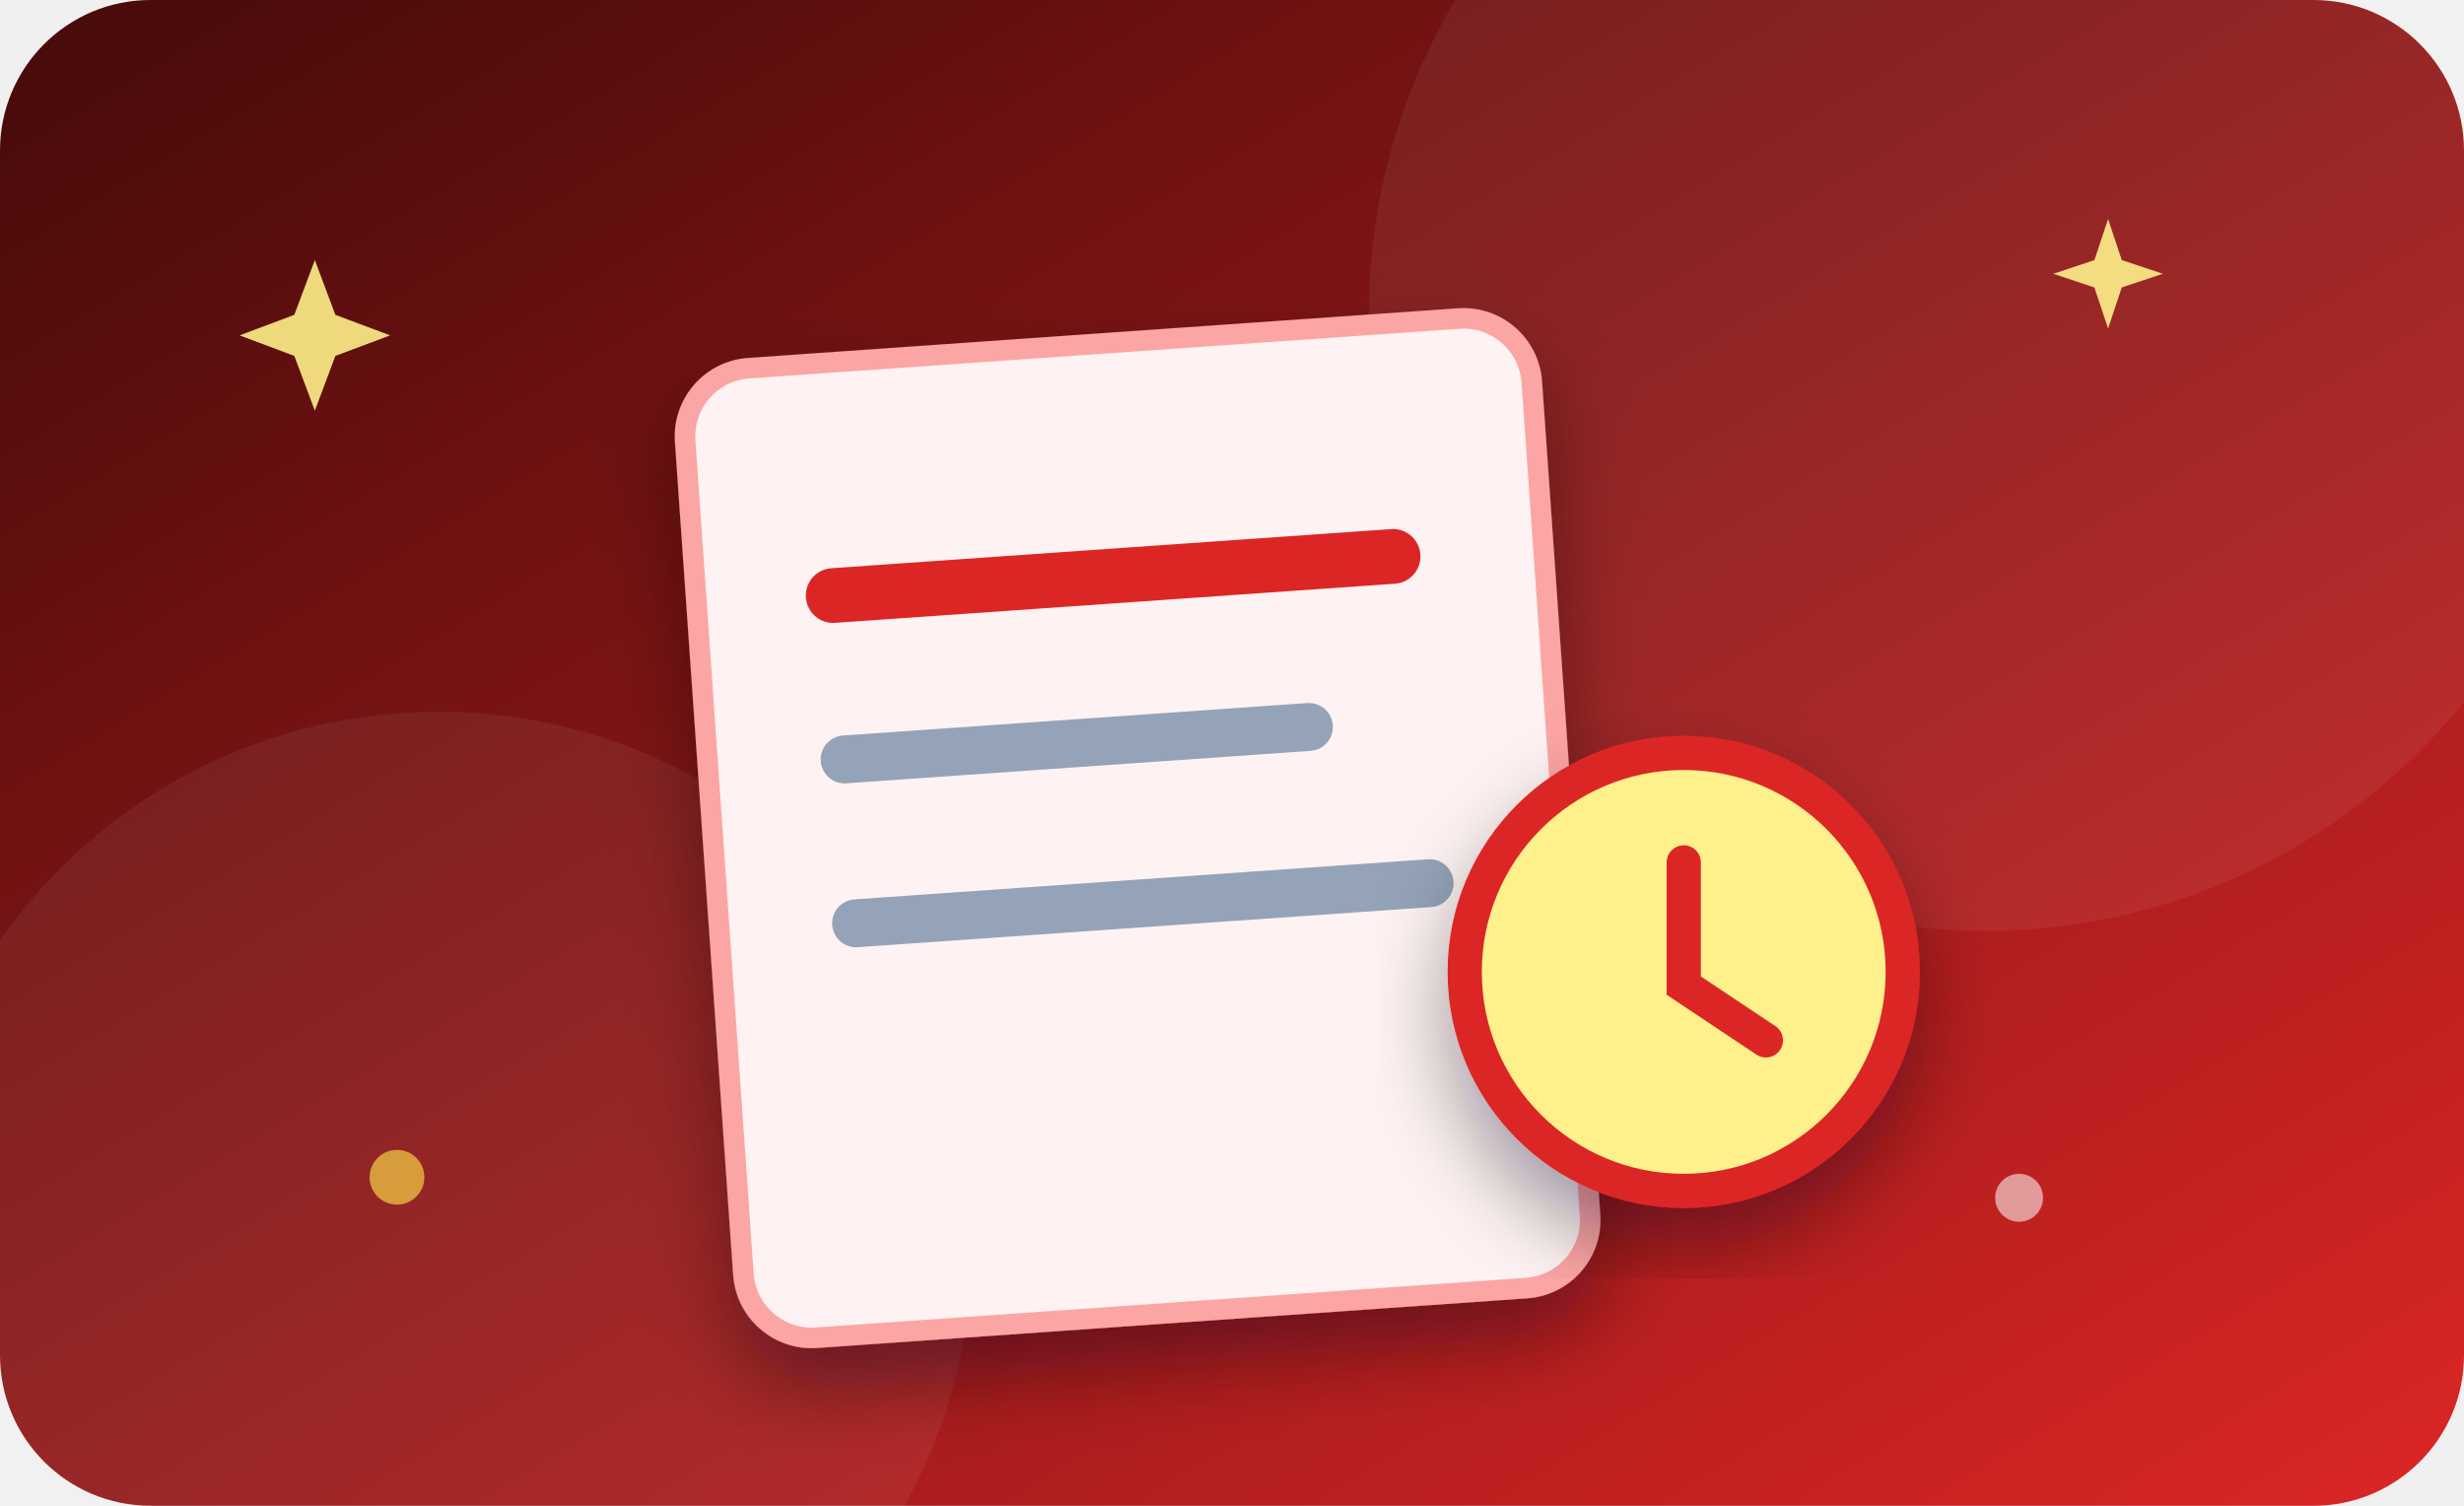
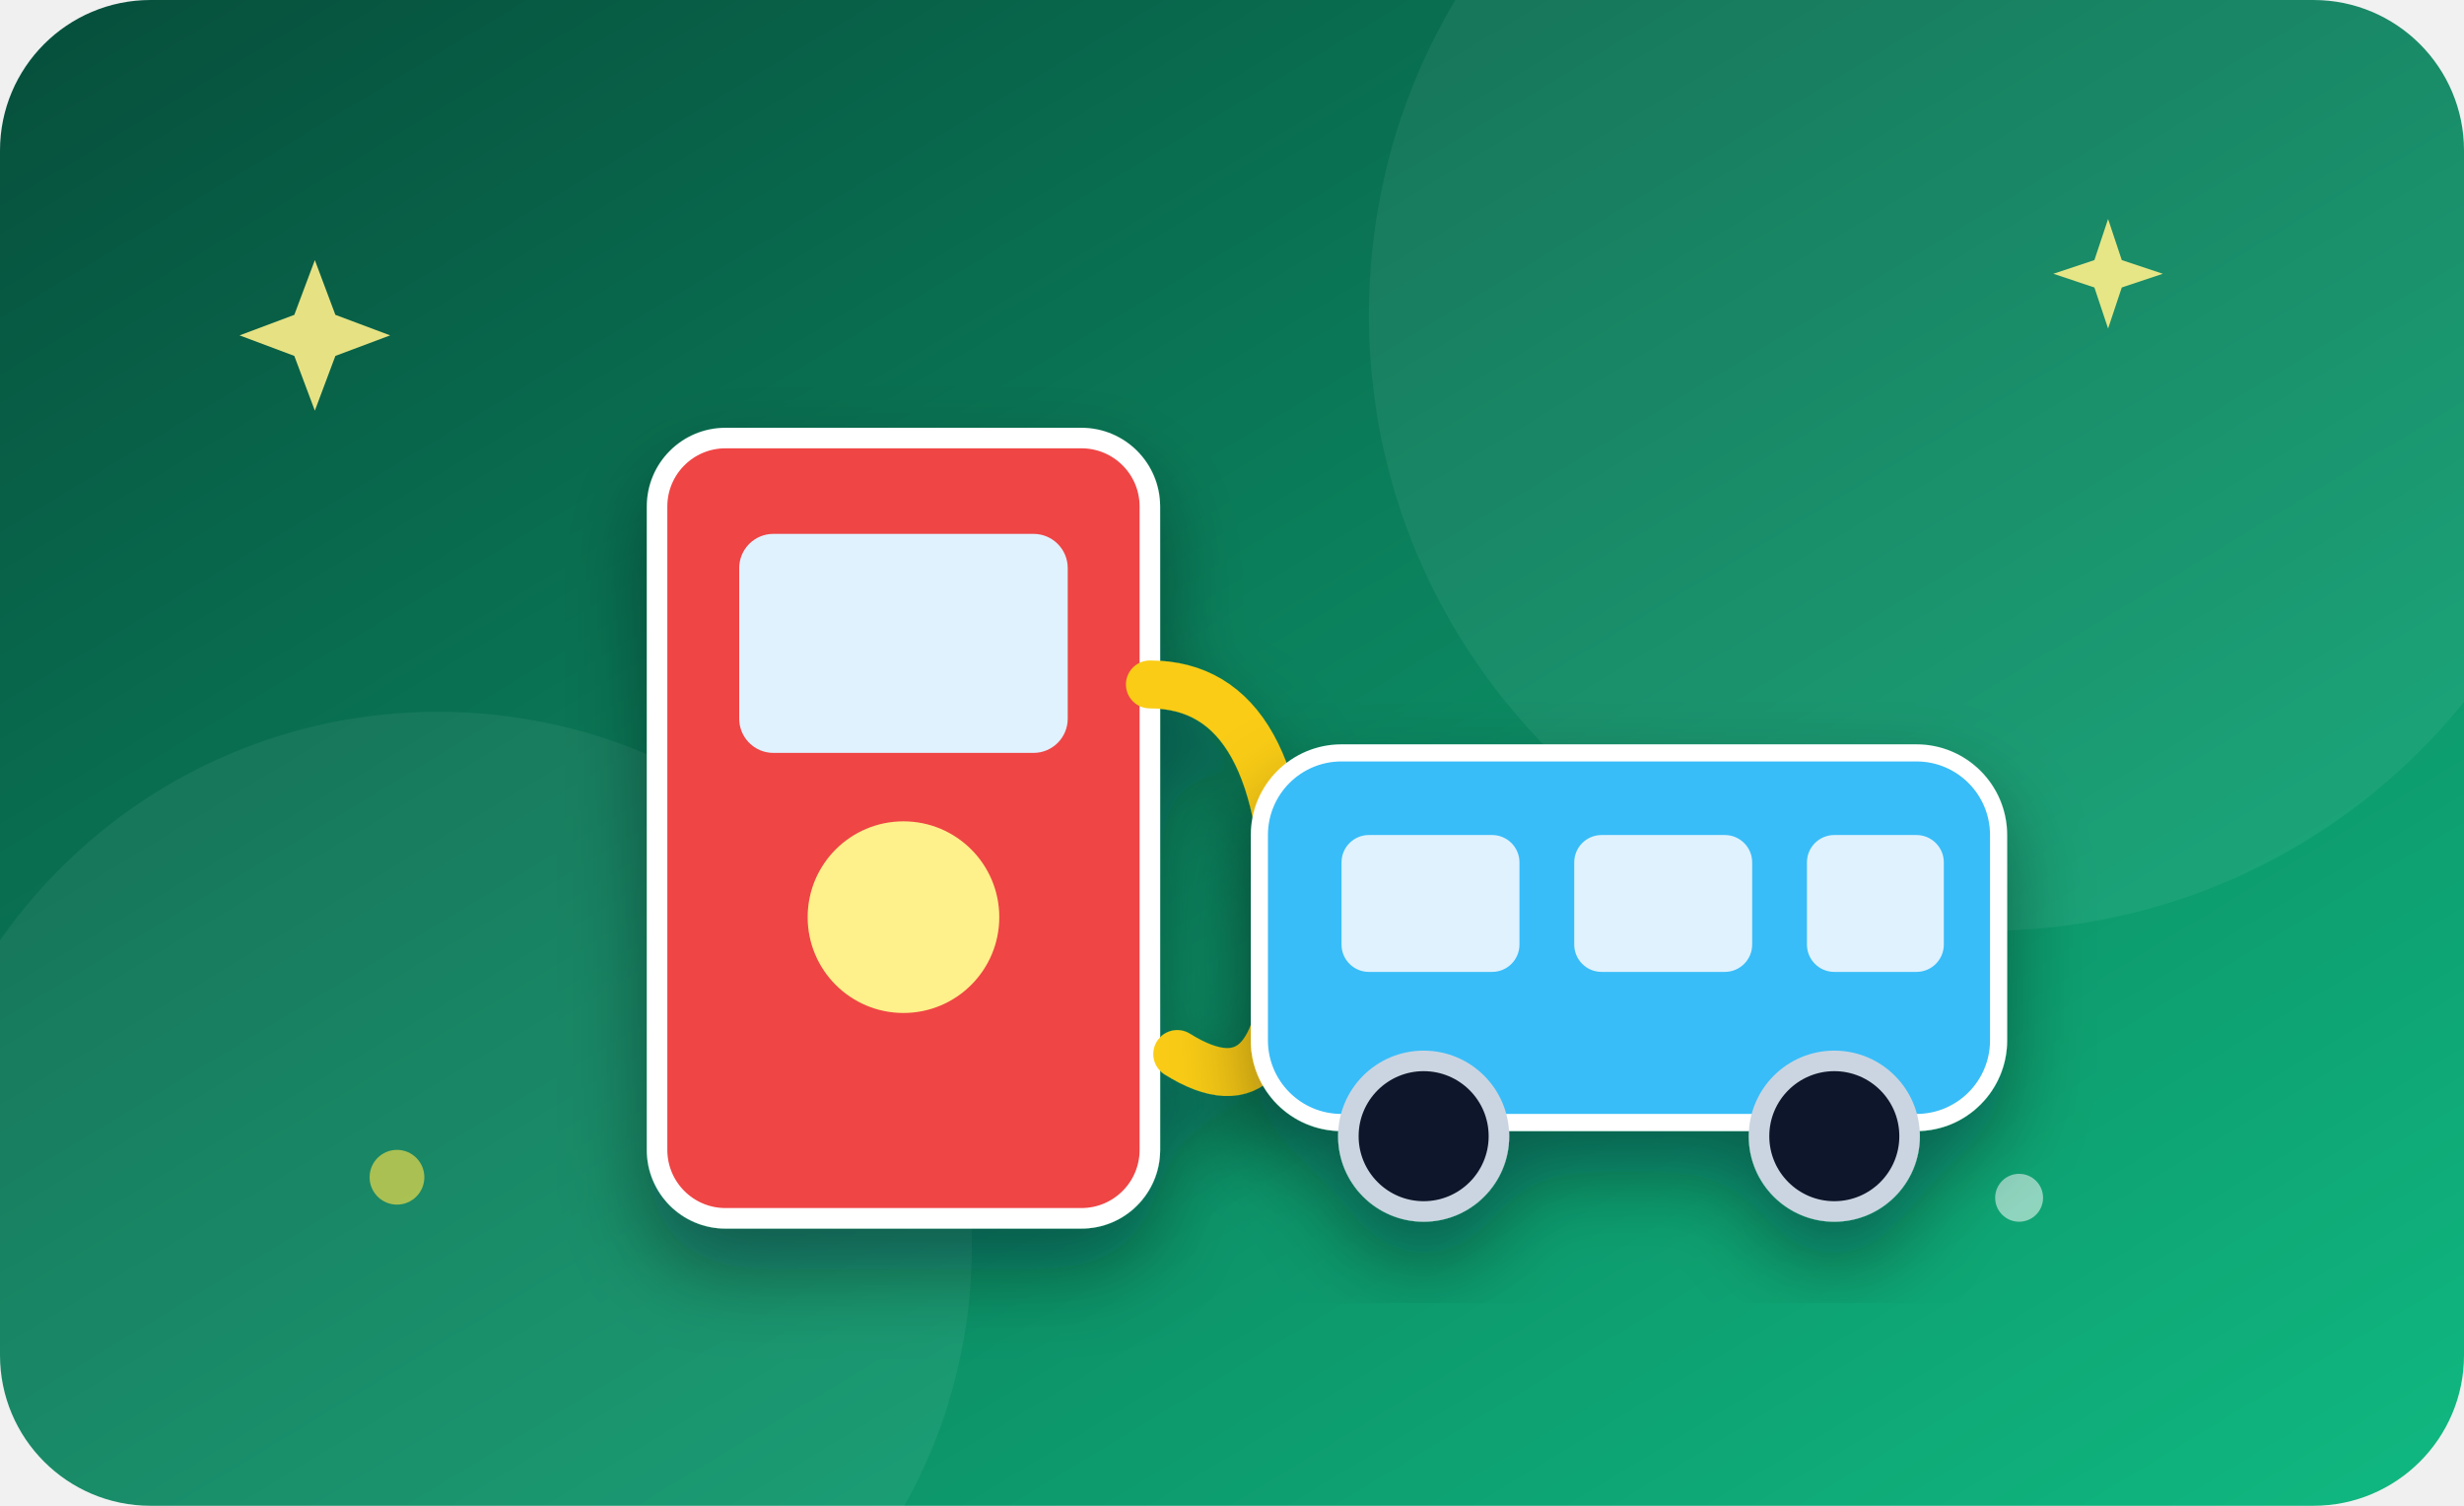
<svg xmlns="http://www.w3.org/2000/svg" viewBox="0 0 360 220" width="360" height="220">
  <defs>
    <filter id="sh" x="-20%" y="-20%" width="140%" height="140%">
      <feDropShadow dx="0" dy="6" stdDeviation="6" flood-color="#090D16" flood-opacity="0.38" />
    </filter>
    <linearGradient id="goldG" x1="0" y1="0" x2="1" y2="1">
      <stop offset="0%" stop-color="#FEF08A" />
      <stop offset="45%" stop-color="#F59E0B" />
      <stop offset="100%" stop-color="#B45309" />
    </linearGradient>
    <linearGradient id="cashG" x1="0" y1="0" x2="1" y2="1">
      <stop offset="0%" stop-color="#6EE7B7" />
      <stop offset="100%" stop-color="#059669" />
    </linearGradient>
    <linearGradient id="silverG" x1="0" y1="0" x2="0" y2="1">
      <stop offset="0%" stop-color="#F8FAFC" />
      <stop offset="55%" stop-color="#CBD5E1" />
      <stop offset="100%" stop-color="#64748B" />
    </linearGradient>
    <linearGradient id="redG" x1="0" y1="0" x2="1" y2="1">
      <stop offset="0%" stop-color="#FCA5A5" />
      <stop offset="50%" stop-color="#EF4444" />
      <stop offset="100%" stop-color="#991B1B" />
    </linearGradient>
    <linearGradient id="skyBlue" x1="0" y1="0" x2="1" y2="1">
      <stop offset="0%" stop-color="#1E3A8A" />
      <stop offset="100%" stop-color="#0EA5E9" />
    </linearGradient>
    <linearGradient id="warmDawn" x1="0" y1="0" x2="1" y2="1">
      <stop offset="0%" stop-color="#7C2D12" />
      <stop offset="100%" stop-color="#F97316" />
    </linearGradient>
    <linearGradient id="emeraldBg" x1="0" y1="0" x2="1" y2="1">
      <stop offset="0%" stop-color="#064E3B" />
      <stop offset="100%" stop-color="#10B981" />
    </linearGradient>
    <linearGradient id="violetBg" x1="0" y1="0" x2="1" y2="1">
      <stop offset="0%" stop-color="#3B0764" />
      <stop offset="100%" stop-color="#8B5CF6" />
    </linearGradient>
    <linearGradient id="stormBg" x1="0" y1="0" x2="1" y2="1">
      <stop offset="0%" stop-color="#0F172A" />
      <stop offset="100%" stop-color="#334155" />
    </linearGradient>
    <linearGradient id="crimsonBg" x1="0" y1="0" x2="1" y2="1">
      <stop offset="0%" stop-color="#450A0A" />
      <stop offset="100%" stop-color="#DC2626" />
    </linearGradient>
  </defs>
-   <rect width="360" height="220" rx="22" fill="url(#crimsonBg)" />
+   <rect width="360" height="220" rx="22" fill="url(#emeraldBg)" />
  <circle cx="290" cy="46" r="90" fill="#FFFFFF" opacity="0.06" />
  <circle cx="64" cy="182" r="78" fill="#FFFFFF" opacity="0.06" />
  <g fill="#FEF08A" opacity="0.9">
    <path d="M46 38 L49 46 L57 49 L49 52 L46 60 L43 52 L35 49 L43 46 Z" />
    <path d="M308 32 L310 38 L316 40 L310 42 L308 48 L306 42 L300 40 L306 38 Z" />
    <circle cx="295" cy="175" r="3.5" fill="#FFFFFF" opacity="0.6" />
    <circle cx="58" cy="172" r="4" fill="#FDE047" opacity="0.7" />
  </g>
-   <g transform="translate(166,118) rotate(-4)" filter="url(#sh)">
-     <rect x="-62" y="-68" width="124" height="142" rx="10" fill="#FEF2F2" stroke="#FCA5A5" stroke-width="3" />
-     <line x1="-42" y1="-34" x2="40" y2="-34" stroke="#DC2626" stroke-width="8" stroke-linecap="round" />
-     <line x1="-42" y1="-10" x2="26" y2="-10" stroke="#94A3B8" stroke-width="7" stroke-linecap="round" />
-     <line x1="-42" y1="14" x2="42" y2="14" stroke="#94A3B8" stroke-width="7" stroke-linecap="round" />
+   <g transform="translate(132,120)" filter="url(#sh)">
+     <rect x="-36" y="-56" width="72" height="114" rx="10" fill="#EF4444" stroke="#FFF" stroke-width="3" />
+     <rect x="-24" y="-42" width="48" height="32" rx="5" fill="#E0F2FE" />
+     <circle cx="0" cy="14" r="14" fill="#FEF08A" />
+     <path d="M36 -20 Q56 -20 56 16 Q56 44 40 34" fill="none" stroke="#FACC15" stroke-width="7" stroke-linecap="round" />
  </g>
-   <g transform="translate(246,142)" filter="url(#sh)">
-     <circle cx="0" cy="0" r="32" fill="#FEF08A" stroke="#DC2626" stroke-width="5" />
-     <path d="M0 -16 V2 L12 10" fill="none" stroke="#DC2626" stroke-width="5" stroke-linecap="round" />
+   <g transform="translate(238,144)" filter="url(#sh)">
+     <rect x="-54" y="-34" width="108" height="54" rx="12" fill="#38BDF8" stroke="#FFF" stroke-width="2.5" />
+     <rect x="-42" y="-22" width="26" height="20" rx="4" fill="#E0F2FE" />
+     <rect x="-8" y="-22" width="26" height="20" rx="4" fill="#E0F2FE" />
+     <rect x="26" y="-22" width="20" height="20" rx="4" fill="#E0F2FE" />
+     <circle cx="-30" cy="22" r="11" fill="#0F172A" stroke="#CBD5E1" stroke-width="3" />
+     <circle cx="30" cy="22" r="11" fill="#0F172A" stroke="#CBD5E1" stroke-width="3" />
  </g>
</svg>
